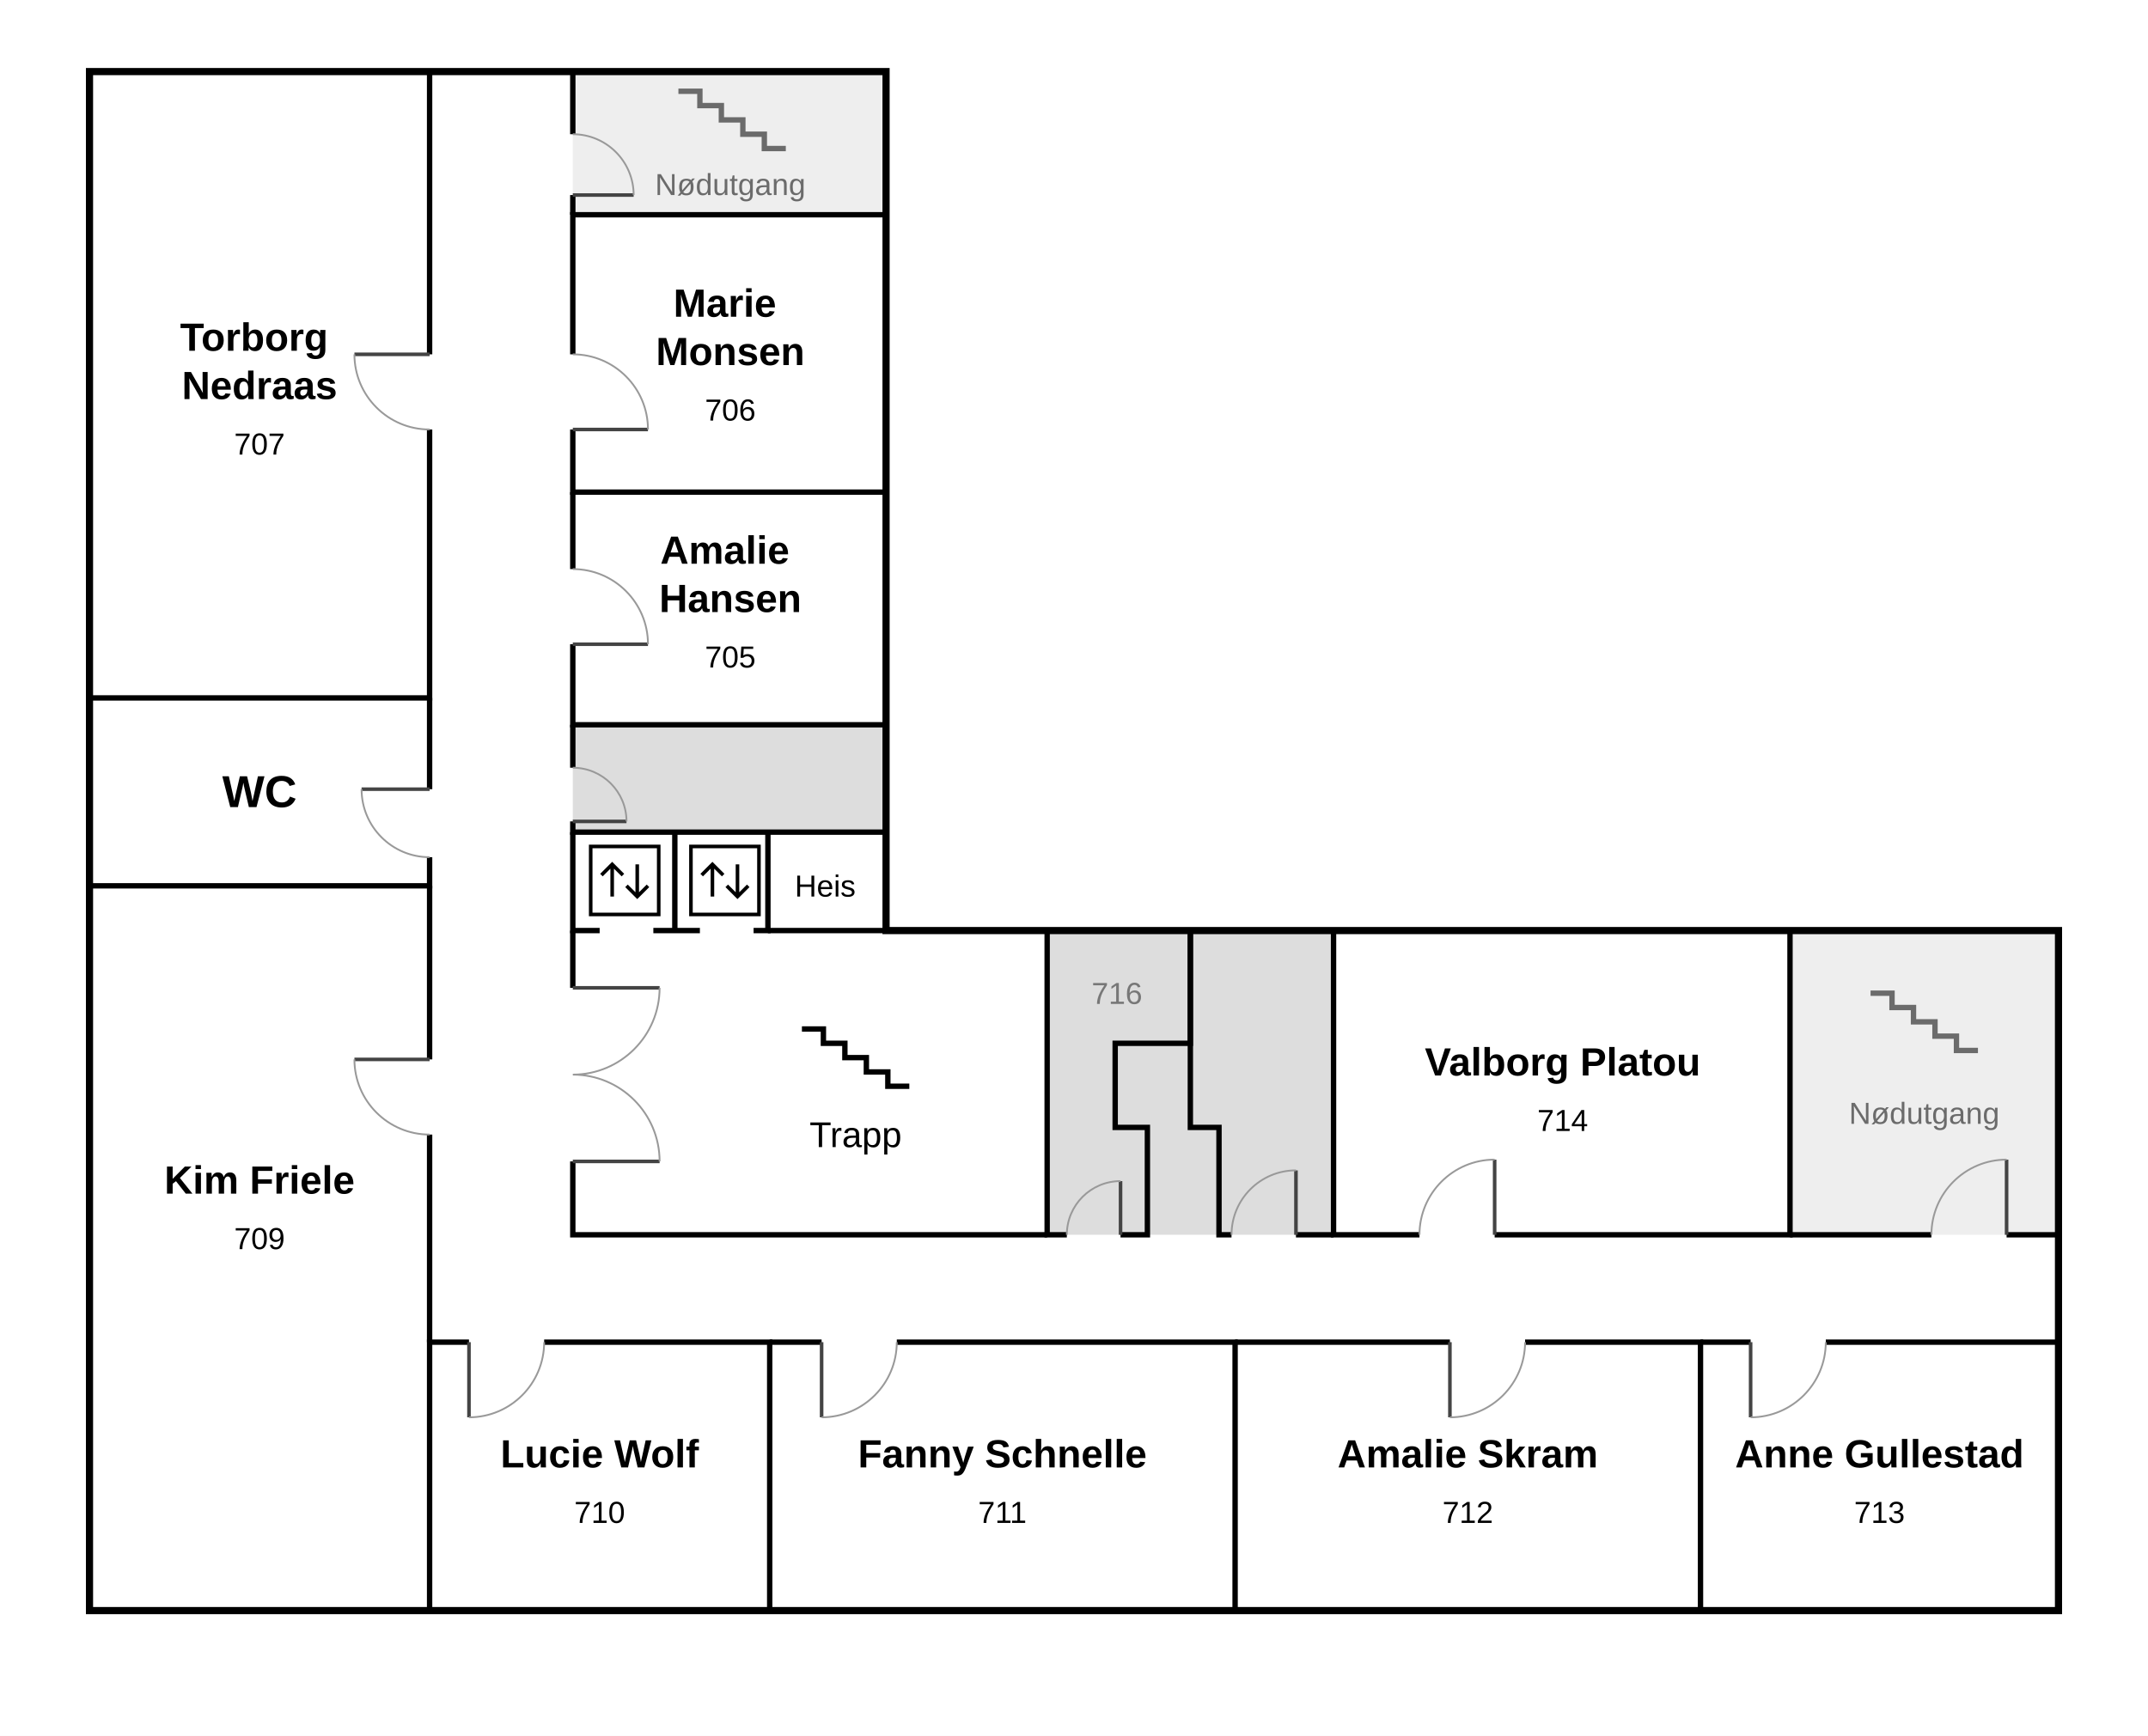
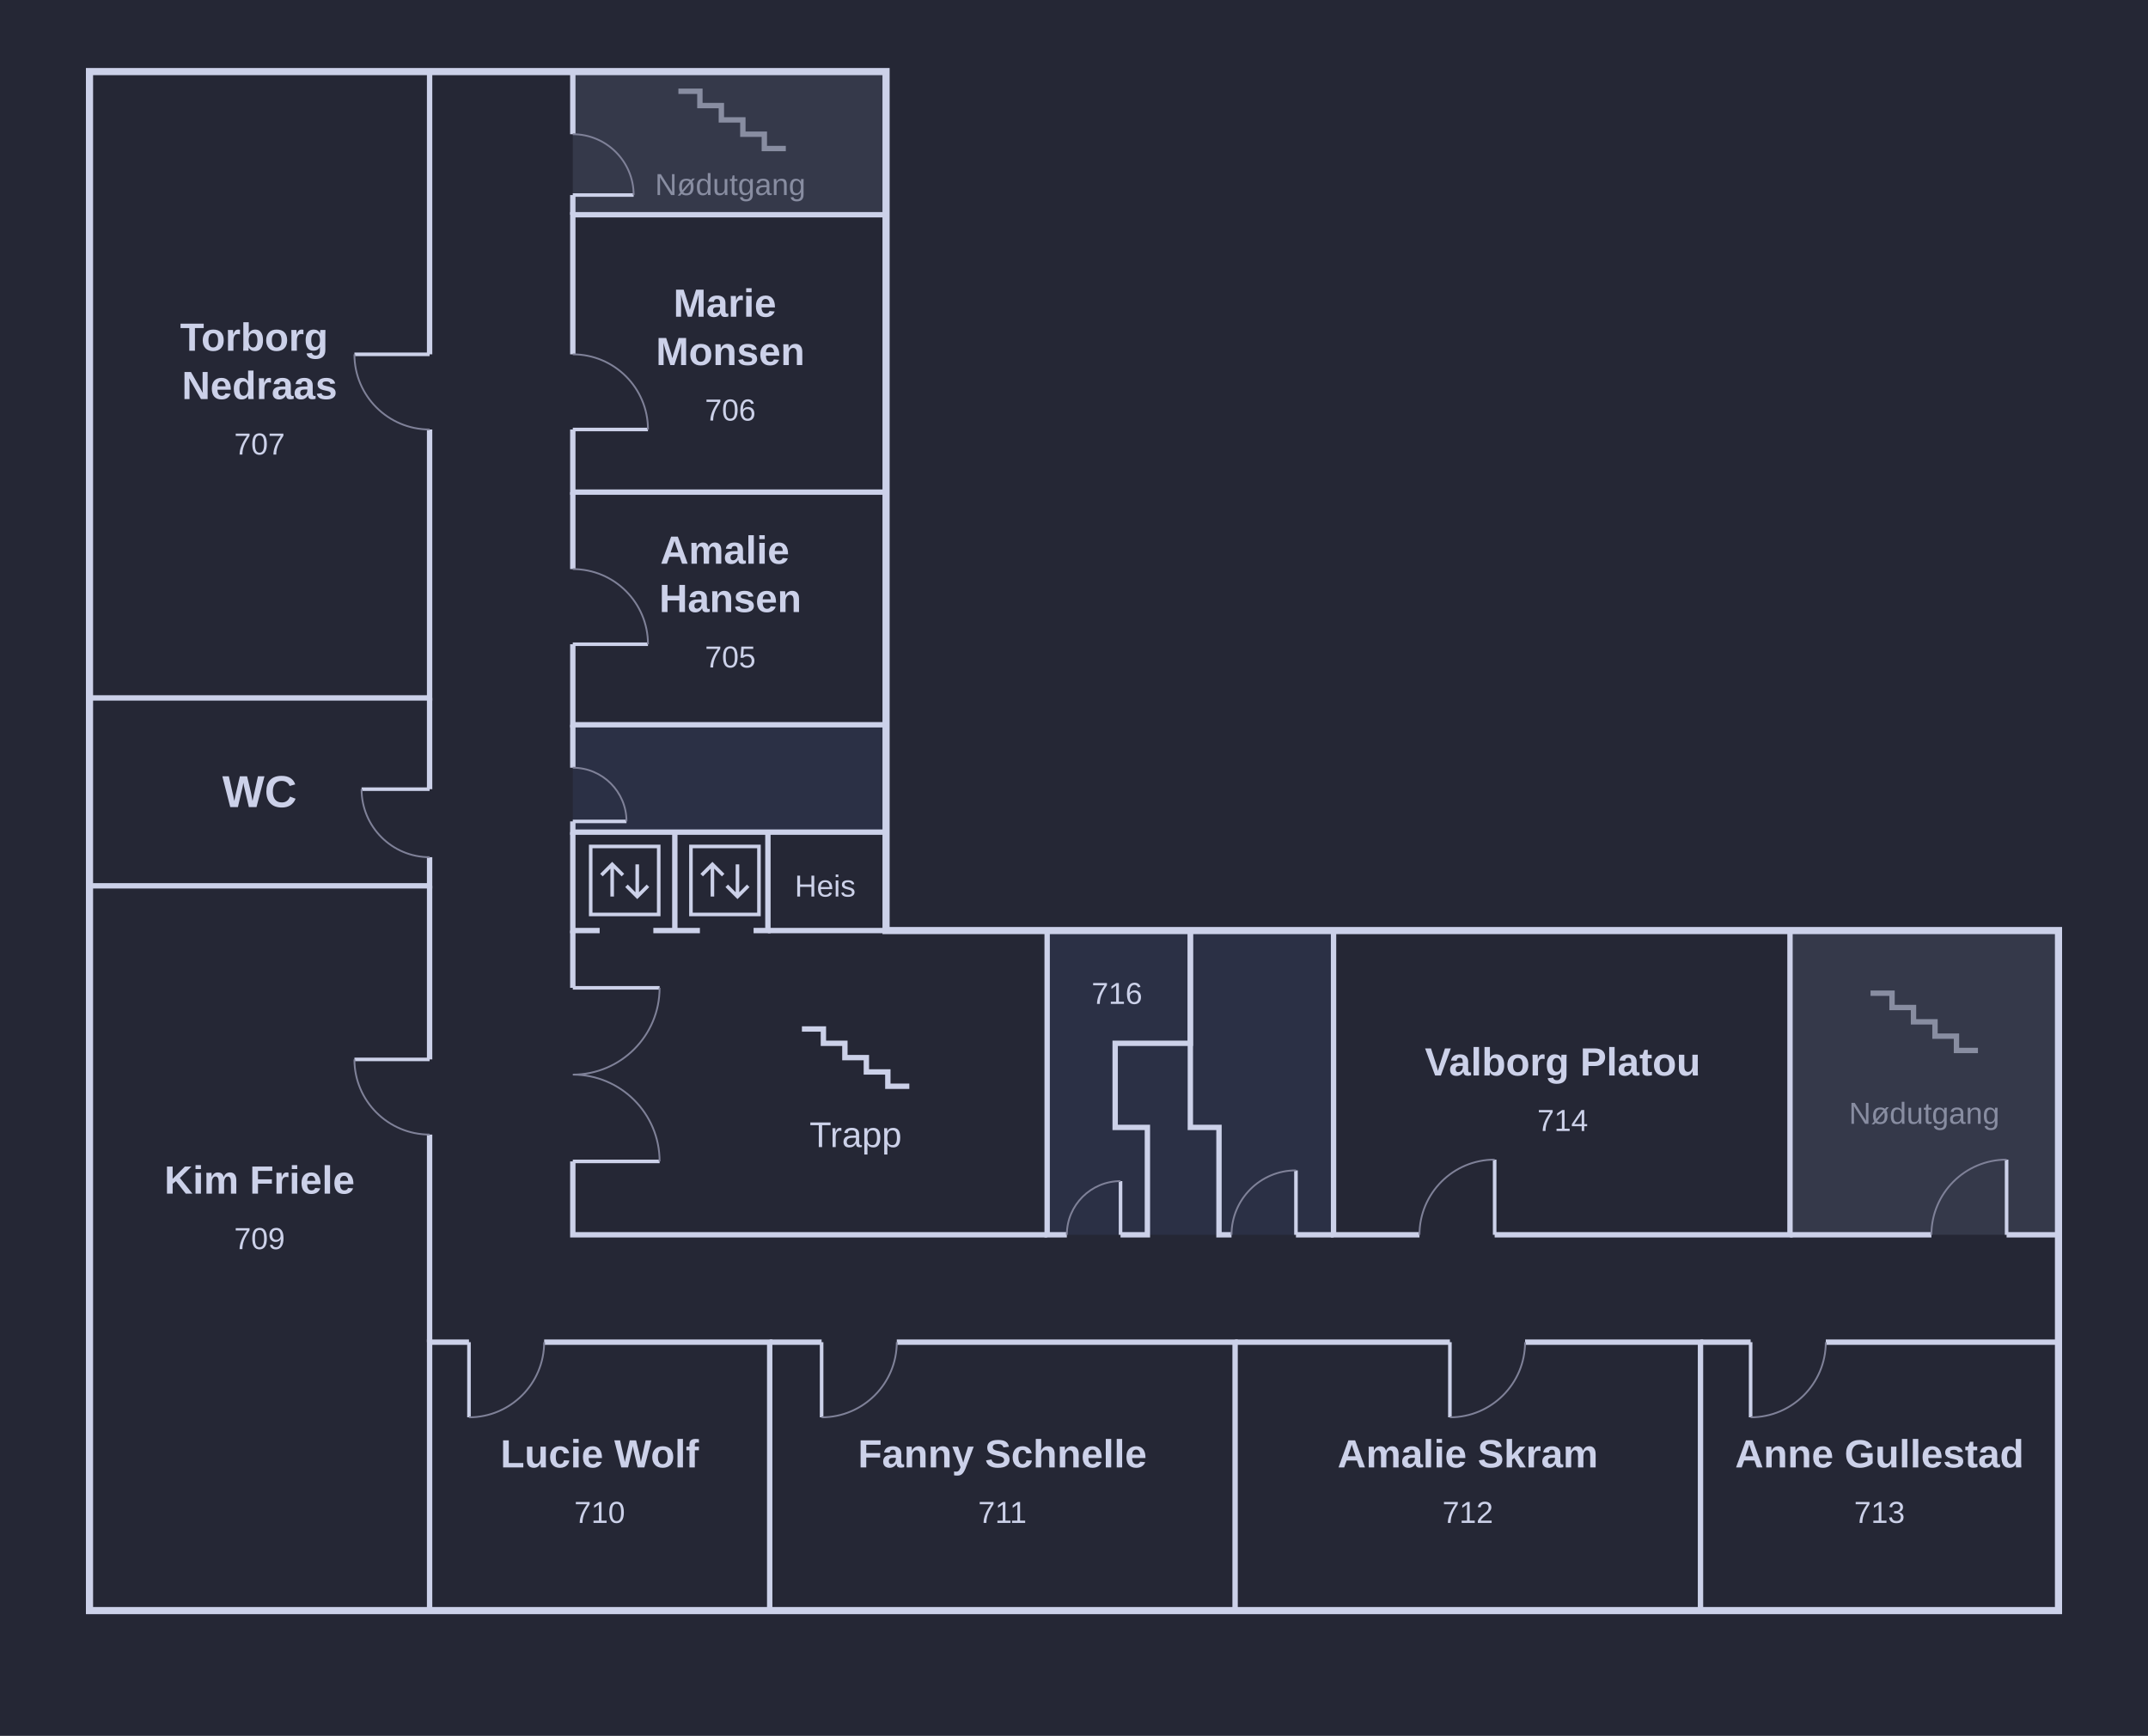
<svg xmlns="http://www.w3.org/2000/svg" xmlns:xlink="http://www.w3.org/1999/xlink" width="1200" height="970" viewBox="0 70 1200 970" role="img" aria-labelledby="map-title map-description" lang="nb">
  <defs>
-     <g id="stair-symbol" fill="none" stroke="black" stroke-width="3">
+     <g id="stair-symbol" fill="none" stroke="#ccd1e9" stroke-width="3">
      <path d="M 0,0 H 12 V 8 H 24 V 16 H 36 V 24 H 48 V 32 H 60" />
    </g>
-     <g id="lift-symbol" fill="none" stroke="black" stroke-width="2">
+     <g id="lift-symbol" fill="none" stroke="#ccd1e9" stroke-width="2">
      <rect width="38" height="38" />
      <path d="M 12,28 V 10 M 6,16 L 12,10 L 18,16                M 26,10 V 28 M 20,22 L 26,28 L 32,22" />
    </g>
  </defs>
-   <rect width="1200" height="1040" fill="white" />
-   <g font-family="Arial, Helvetica, sans-serif" fill="black">
-     <g id="service-room-fills" fill="#dddddd">
+   <rect width="1200" height="1040" fill="#252735" />
+   <g font-family="Arial, Helvetica, sans-serif" fill="#ccd1e9">
+     <g id="service-room-fills" fill="#2B3045">
      <rect x="585" y="590" width="160" height="170" />
      <rect x="320" y="475" width="175" height="60" />
    </g>
-     <g id="emergency-stairwell-fills" fill="#eeeeee">
+     <g id="emergency-stairwell-fills" fill="#35394a">
      <rect x="320" y="110" width="175" height="80" />
      <rect x="1000" y="590" width="150" height="170" />
    </g>
-     <path id="outer-walls" d="M 50,110 H 495 V 590 H 1150 V 970 H 50 Z" fill="none" stroke="black" stroke-width="4" />
-     <g fill="none" stroke="black" stroke-width="3">
+     <path id="outer-walls" d="M 50,110 H 495 V 590 H 1150 V 970 H 50 Z" fill="none" stroke="#ccd1e9" stroke-width="4" />
+     <g fill="none" stroke="#ccd1e9" stroke-width="3">
      <g id="room-707" data-room-number="707">
        <path d="M 240,110 V 268 M 240,310 V 460 H 50" />
      </g>
      <g id="room-706" data-room-number="706">
        <path d="M 495,190 H 320 V 268 M 320,310 V 345 H 495" />
      </g>
      <g id="room-705" data-room-number="705">
        <path d="M 320,345 V 388 M 320,430 V 475 H 495" />
      </g>
      <g id="room-710" data-room-number="710">
        <path d="M 240,970 V 820 H 262 M 304,820 H 430 V 970" />
      </g>
      <g id="room-711" data-room-number="711">
        <path d="M 430,820 H 459 M 501,820 H 690 V 970" />
      </g>
      <g id="room-712" data-room-number="712">
        <path d="M 690,820 H 810 M 852,820 H 950 V 970" />
      </g>
      <g id="room-713" data-room-number="713">
        <path d="M 950,820 H 978 M 1020,820 H 1150" />
      </g>
      <g id="room-714" data-room-number="714">
        <path d="M 745,590 V 760 H 793 M 835,760 H 1000 V 590" />
      </g>
      <g id="room-716" data-room-number="716">
        <path d="M 585,590 V 760 H 596 M 626,760 H 641 V 700                  H 623 V 653 H 665 V 590" />
      </g>
      <g id="room-709" data-room-number="709">
        <path d="M 240,565 V 662 M 240,704 V 820" />
      </g>
      <g id="wc-area">
        <path d="M 240,460 V 511 M 240,549 V 565 H 50" />
      </g>
      <g id="unlabelled-areas">
        <path d="M 320,475 V 499 M 320,529 V 535 H 495" />
        <path d="M 665,590 V 700 H 681 V 760 H 688 M 724,760 H 745" />
      </g>
      <g id="main-stairwell">
        <path d="M 429,590 H 585 M 320,590 V 622                  M 320,719 V 760 H 585" />
      </g>
      <g id="lift-area">
        <path d="M 320,535 V 590 H 335 M 365,590 H 391                  M 421,590 H 429 V 535 M 377,535 V 590" />
      </g>
      <g id="upper-stairwell">
        <path d="M 320,110 V 145 M 320,179 V 190" />
      </g>
      <g id="right-stairwell">
        <path d="M 1000,760 H 1079 M 1121,760 H 1150" />
      </g>
    </g>
    <g id="doors" fill="none">
      <g id="door-707" transform="translate(240 268) rotate(90)">
-         <path d="M 0,0 V 42" stroke="#444444" stroke-width="2" />
-         <path d="M 0,42 A 42,42 0 0 0 42,0" stroke="#999999" stroke-width="1" />
+         <path d="M 0,0 V 42" stroke="#ccd1e9" stroke-width="2" />
+         <path d="M 0,42 A 42,42 0 0 0 42,0" stroke="#7f8198" stroke-width="1" />
      </g>
      <g id="door-706" transform="translate(320 310) rotate(-90)">
-         <path d="M 0,0 V 42" stroke="#444444" stroke-width="2" />
-         <path d="M 0,42 A 42,42 0 0 0 42,0" stroke="#999999" stroke-width="1" />
+         <path d="M 0,0 V 42" stroke="#ccd1e9" stroke-width="2" />
+         <path d="M 0,42 A 42,42 0 0 0 42,0" stroke="#7f8198" stroke-width="1" />
      </g>
      <g id="door-705" transform="translate(320 430) rotate(-90)">
-         <path d="M 0,0 V 42" stroke="#444444" stroke-width="2" />
-         <path d="M 0,42 A 42,42 0 0 0 42,0" stroke="#999999" stroke-width="1" />
+         <path d="M 0,0 V 42" stroke="#ccd1e9" stroke-width="2" />
+         <path d="M 0,42 A 42,42 0 0 0 42,0" stroke="#7f8198" stroke-width="1" />
      </g>
      <g id="door-709-upper" transform="translate(240 662) rotate(90)">
-         <path d="M 0,0 V 42" stroke="#444444" stroke-width="2" />
-         <path d="M 0,42 A 42,42 0 0 0 42,0" stroke="#999999" stroke-width="1" />
+         <path d="M 0,0 V 42" stroke="#ccd1e9" stroke-width="2" />
+         <path d="M 0,42 A 42,42 0 0 0 42,0" stroke="#7f8198" stroke-width="1" />
      </g>
      <g id="door-wc" transform="translate(240 511) rotate(90)">
-         <path d="M 0,0 V 38" stroke="#444444" stroke-width="2" />
-         <path d="M 0,38 A 38,38 0 0 0 38,0" stroke="#999999" stroke-width="1" />
+         <path d="M 0,0 V 38" stroke="#ccd1e9" stroke-width="2" />
+         <path d="M 0,38 A 38,38 0 0 0 38,0" stroke="#7f8198" stroke-width="1" />
      </g>
      <g id="door-710" transform="translate(262 820) rotate(0)">
-         <path d="M 0,0 V 42" stroke="#444444" stroke-width="2" />
-         <path d="M 0,42 A 42,42 0 0 0 42,0" stroke="#999999" stroke-width="1" />
+         <path d="M 0,0 V 42" stroke="#ccd1e9" stroke-width="2" />
+         <path d="M 0,42 A 42,42 0 0 0 42,0" stroke="#7f8198" stroke-width="1" />
      </g>
      <g id="door-711" transform="translate(459 820) rotate(0)">
-         <path d="M 0,0 V 42" stroke="#444444" stroke-width="2" />
-         <path d="M 0,42 A 42,42 0 0 0 42,0" stroke="#999999" stroke-width="1" />
+         <path d="M 0,0 V 42" stroke="#ccd1e9" stroke-width="2" />
+         <path d="M 0,42 A 42,42 0 0 0 42,0" stroke="#7f8198" stroke-width="1" />
      </g>
      <g id="door-712" transform="translate(810 820) rotate(0)">
-         <path d="M 0,0 V 42" stroke="#444444" stroke-width="2" />
-         <path d="M 0,42 A 42,42 0 0 0 42,0" stroke="#999999" stroke-width="1" />
+         <path d="M 0,0 V 42" stroke="#ccd1e9" stroke-width="2" />
+         <path d="M 0,42 A 42,42 0 0 0 42,0" stroke="#7f8198" stroke-width="1" />
      </g>
      <g id="door-713" transform="translate(978 820) rotate(0)">
-         <path d="M 0,0 V 42" stroke="#444444" stroke-width="2" />
-         <path d="M 0,42 A 42,42 0 0 0 42,0" stroke="#999999" stroke-width="1" />
+         <path d="M 0,0 V 42" stroke="#ccd1e9" stroke-width="2" />
+         <path d="M 0,42 A 42,42 0 0 0 42,0" stroke="#7f8198" stroke-width="1" />
      </g>
      <g id="door-714-left" transform="translate(835 760) rotate(180)">
-         <path d="M 0,0 V 42" stroke="#444444" stroke-width="2" />
-         <path d="M 0,42 A 42,42 0 0 0 42,0" stroke="#999999" stroke-width="1" />
+         <path d="M 0,0 V 42" stroke="#ccd1e9" stroke-width="2" />
+         <path d="M 0,42 A 42,42 0 0 0 42,0" stroke="#7f8198" stroke-width="1" />
      </g>
      <g id="door-716" transform="translate(626 760) rotate(180)">
-         <path d="M 0,0 V 30" stroke="#444444" stroke-width="2" />
-         <path d="M 0,30 A 30,30 0 0 0 30,0" stroke="#999999" stroke-width="1" />
+         <path d="M 0,0 V 30" stroke="#ccd1e9" stroke-width="2" />
+         <path d="M 0,30 A 30,30 0 0 0 30,0" stroke="#7f8198" stroke-width="1" />
      </g>
      <g id="door-service-by-714" transform="translate(724 760) rotate(180)">
-         <path d="M 0,0 V 36" stroke="#444444" stroke-width="2" />
-         <path d="M 0,36 A 36,36 0 0 0 36,0" stroke="#999999" stroke-width="1" />
+         <path d="M 0,0 V 36" stroke="#ccd1e9" stroke-width="2" />
+         <path d="M 0,36 A 36,36 0 0 0 36,0" stroke="#7f8198" stroke-width="1" />
      </g>
      <g id="door-service-by-705" transform="translate(320 529) rotate(-90)">
-         <path d="M 0,0 V 30" stroke="#444444" stroke-width="2" />
-         <path d="M 0,30 A 30,30 0 0 0 30,0" stroke="#999999" stroke-width="1" />
+         <path d="M 0,0 V 30" stroke="#ccd1e9" stroke-width="2" />
+         <path d="M 0,30 A 30,30 0 0 0 30,0" stroke="#7f8198" stroke-width="1" />
      </g>
      <g id="door-upper-emergency" transform="translate(320 179) rotate(-90)">
-         <path d="M 0,0 V 34" stroke="#444444" stroke-width="2" />
-         <path d="M 0,34 A 34,34 0 0 0 34,0" stroke="#999999" stroke-width="1" />
+         <path d="M 0,0 V 34" stroke="#ccd1e9" stroke-width="2" />
+         <path d="M 0,34 A 34,34 0 0 0 34,0" stroke="#7f8198" stroke-width="1" />
      </g>
      <g id="door-right-emergency" transform="translate(1121 760) rotate(180)">
-         <path d="M 0,0 V 42" stroke="#444444" stroke-width="2" />
-         <path d="M 0,42 A 42,42 0 0 0 42,0" stroke="#999999" stroke-width="1" />
+         <path d="M 0,0 V 42" stroke="#ccd1e9" stroke-width="2" />
+         <path d="M 0,42 A 42,42 0 0 0 42,0" stroke="#7f8198" stroke-width="1" />
      </g>
      <g id="main-stairwell-double-door">
-         <path d="M 320,622 H 368.5 M 320,719 H 368.5" stroke="#444444" stroke-width="2" />
-         <path d="M 368.5,622 A 48.5,48.5 0 0 1 320,670.5 M 368.5,719 A 48.5,48.5 0 0 0 320,670.5" stroke="#999999" stroke-width="1" />
+         <path d="M 320,622 H 368.5 M 320,719 H 368.5" stroke="#ccd1e9" stroke-width="2" />
+         <path d="M 368.5,622 A 48.5,48.5 0 0 1 320,670.5 M 368.5,719 A 48.5,48.5 0 0 0 320,670.5" stroke="#7f8198" stroke-width="1" />
      </g>
    </g>
    <g id="room-labels" font-size="22" text-anchor="middle">
      <g id="label-707">
        <text x="145" y="266" font-weight="bold">
          <tspan x="145" dy="0">Torborg</tspan>
          <tspan x="145" dy="27">Nedraas</tspan>
        </text>
        <text x="145" y="324" font-size="17">707</text>
      </g>
      <g id="label-706">
        <text x="408" y="247" font-weight="bold">
          <tspan x="408" dy="0">Marie</tspan>
          <tspan x="408" dy="27">Monsen</tspan>
        </text>
        <text x="408" y="305" font-size="17">706</text>
      </g>
      <g id="label-705">
        <text x="408" y="385" font-weight="bold">
          <tspan x="408" dy="0">Amalie</tspan>
          <tspan x="408" dy="27">Hansen</tspan>
        </text>
        <text x="408" y="443" font-size="17">705</text>
      </g>
      <g id="label-709">
        <text x="145" y="737" font-weight="bold">
          <tspan x="145" dy="0">Kim Friele</tspan>
        </text>
        <text x="145" y="768" font-size="17">709</text>
      </g>
      <g id="label-710">
        <text x="335" y="890" font-weight="bold">
          <tspan x="335" dy="0">Lucie Wolf</tspan>
        </text>
        <text x="335" y="921" font-size="17">710</text>
      </g>
      <g id="label-711">
        <text x="560" y="890" font-weight="bold">
          <tspan x="560" dy="0">Fanny Schnelle</tspan>
        </text>
        <text x="560" y="921" font-size="17">711</text>
      </g>
      <g id="label-712">
        <text x="820" y="890" font-weight="bold">
          <tspan x="820" dy="0">Amalie Skram</tspan>
        </text>
        <text x="820" y="921" font-size="17">712</text>
      </g>
      <g id="label-713">
        <text x="1050" y="890" font-weight="bold">
          <tspan x="1050" dy="0">Anne Gullestad</tspan>
        </text>
        <text x="1050" y="921" font-size="17">713</text>
      </g>
      <g id="label-714">
        <text x="873" y="671" font-weight="bold">
          <tspan x="873" dy="0">Valborg Platou</tspan>
        </text>
        <text x="873" y="702" font-size="17">714</text>
      </g>
-       <text id="label-716" x="624" y="631" font-size="17" fill="#777777">716</text>
+       <text id="label-716" x="624" y="631" font-size="17" fill="#ccd1e9">716</text>
      <text id="label-wc" x="145" y="521" font-size="25" font-weight="bold">WC</text>
    </g>
    <g id="stairs-and-lifts" font-size="20" text-anchor="middle">
      <g id="upper-emergency-exit" opacity="0.55">
        <use xlink:href="#stair-symbol" x="379" y="121" />
        <text x="408" y="179" font-size="17">Nødutgang</text>
      </g>
      <use xlink:href="#lift-symbol" x="330" y="543" />
      <use xlink:href="#lift-symbol" x="386" y="543" />
      <text x="461" y="571" font-size="17">Heis</text>
      <use xlink:href="#stair-symbol" x="448" y="645" />
      <text x="478" y="711">Trapp</text>
      <g id="right-emergency-exit" opacity="0.55">
        <use xlink:href="#stair-symbol" x="1045" y="625" />
        <text x="1075" y="698" font-size="17">Nødutgang</text>
      </g>
    </g>
  </g>
  <g id="room-targets" fill="transparent" stroke="none">
    <rect data-room-target="705" x="320" y="345" width="175" height="130" />
    <rect data-room-target="706" x="320" y="190" width="175" height="155" />
    <rect data-room-target="707" x="50" y="110" width="190" height="350" />
    <rect data-room-target="709" x="50" y="565" width="190" height="405" />
    <rect data-room-target="710" x="240" y="820" width="190" height="150" />
    <rect data-room-target="711" x="430" y="820" width="260" height="150" />
    <rect data-room-target="712" x="690" y="820" width="260" height="150" />
    <rect data-room-target="713" x="950" y="820" width="200" height="150" />
    <rect data-room-target="714" x="745" y="590" width="255" height="170" />
  </g>
</svg>
